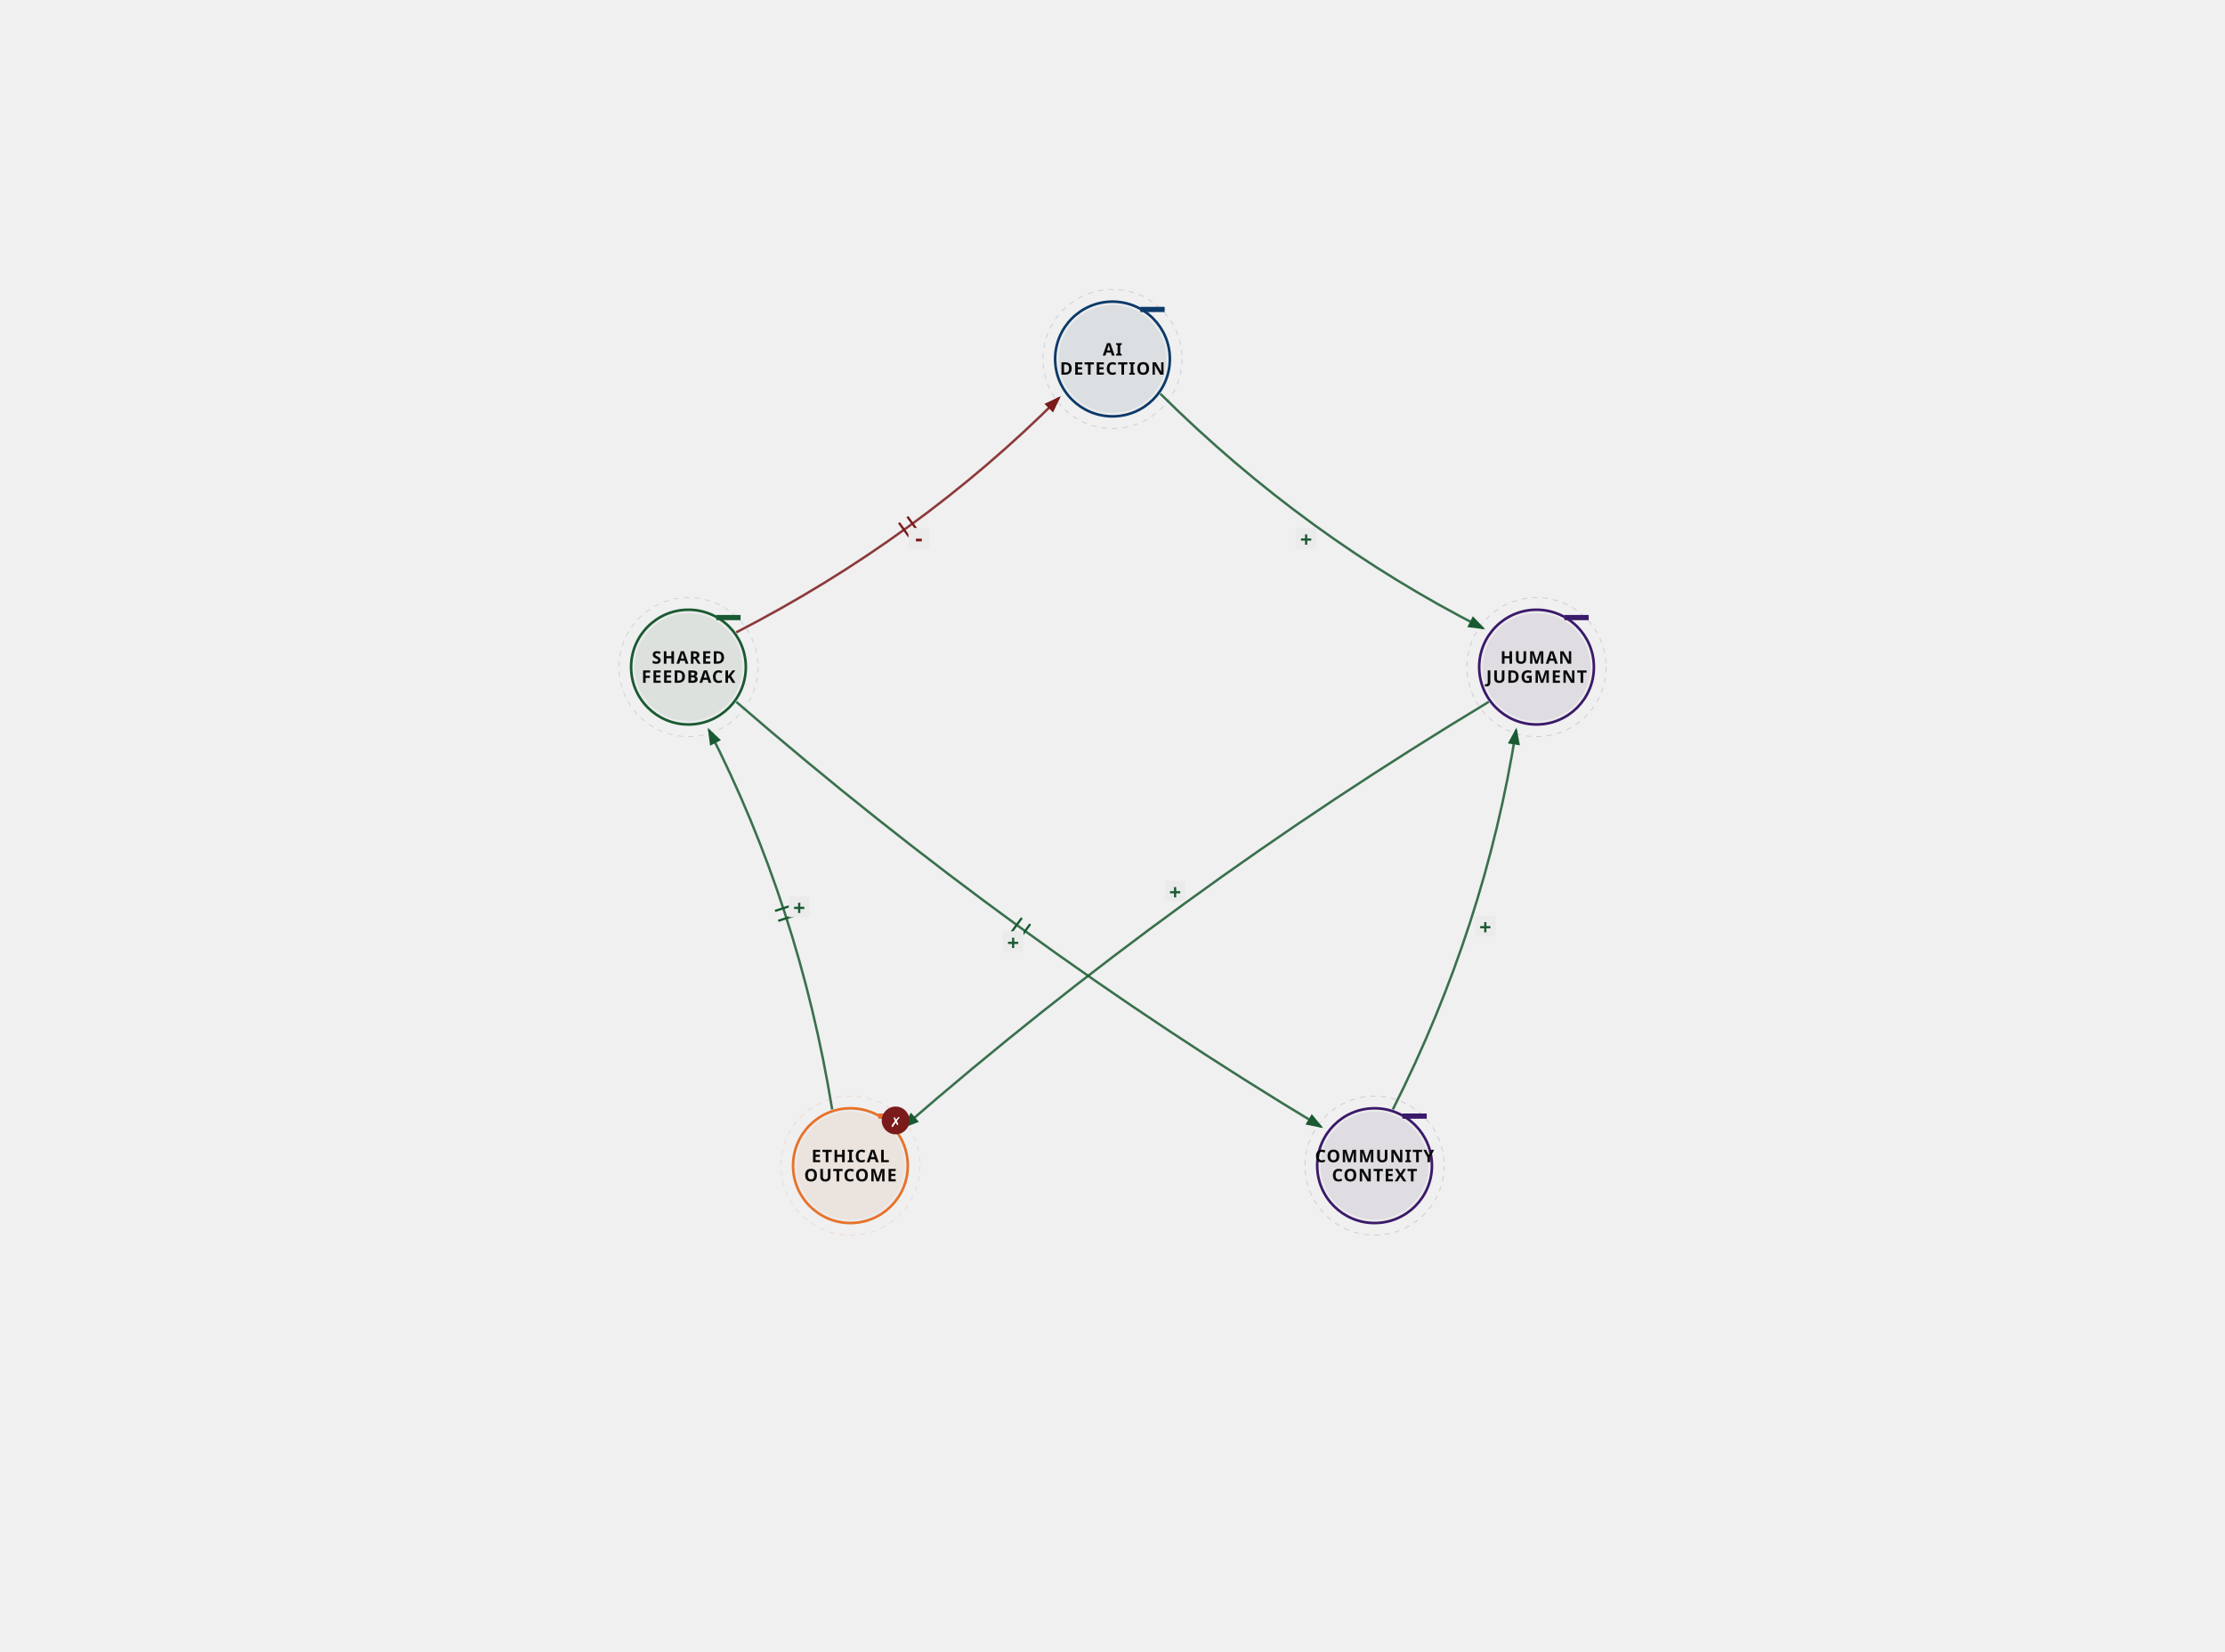
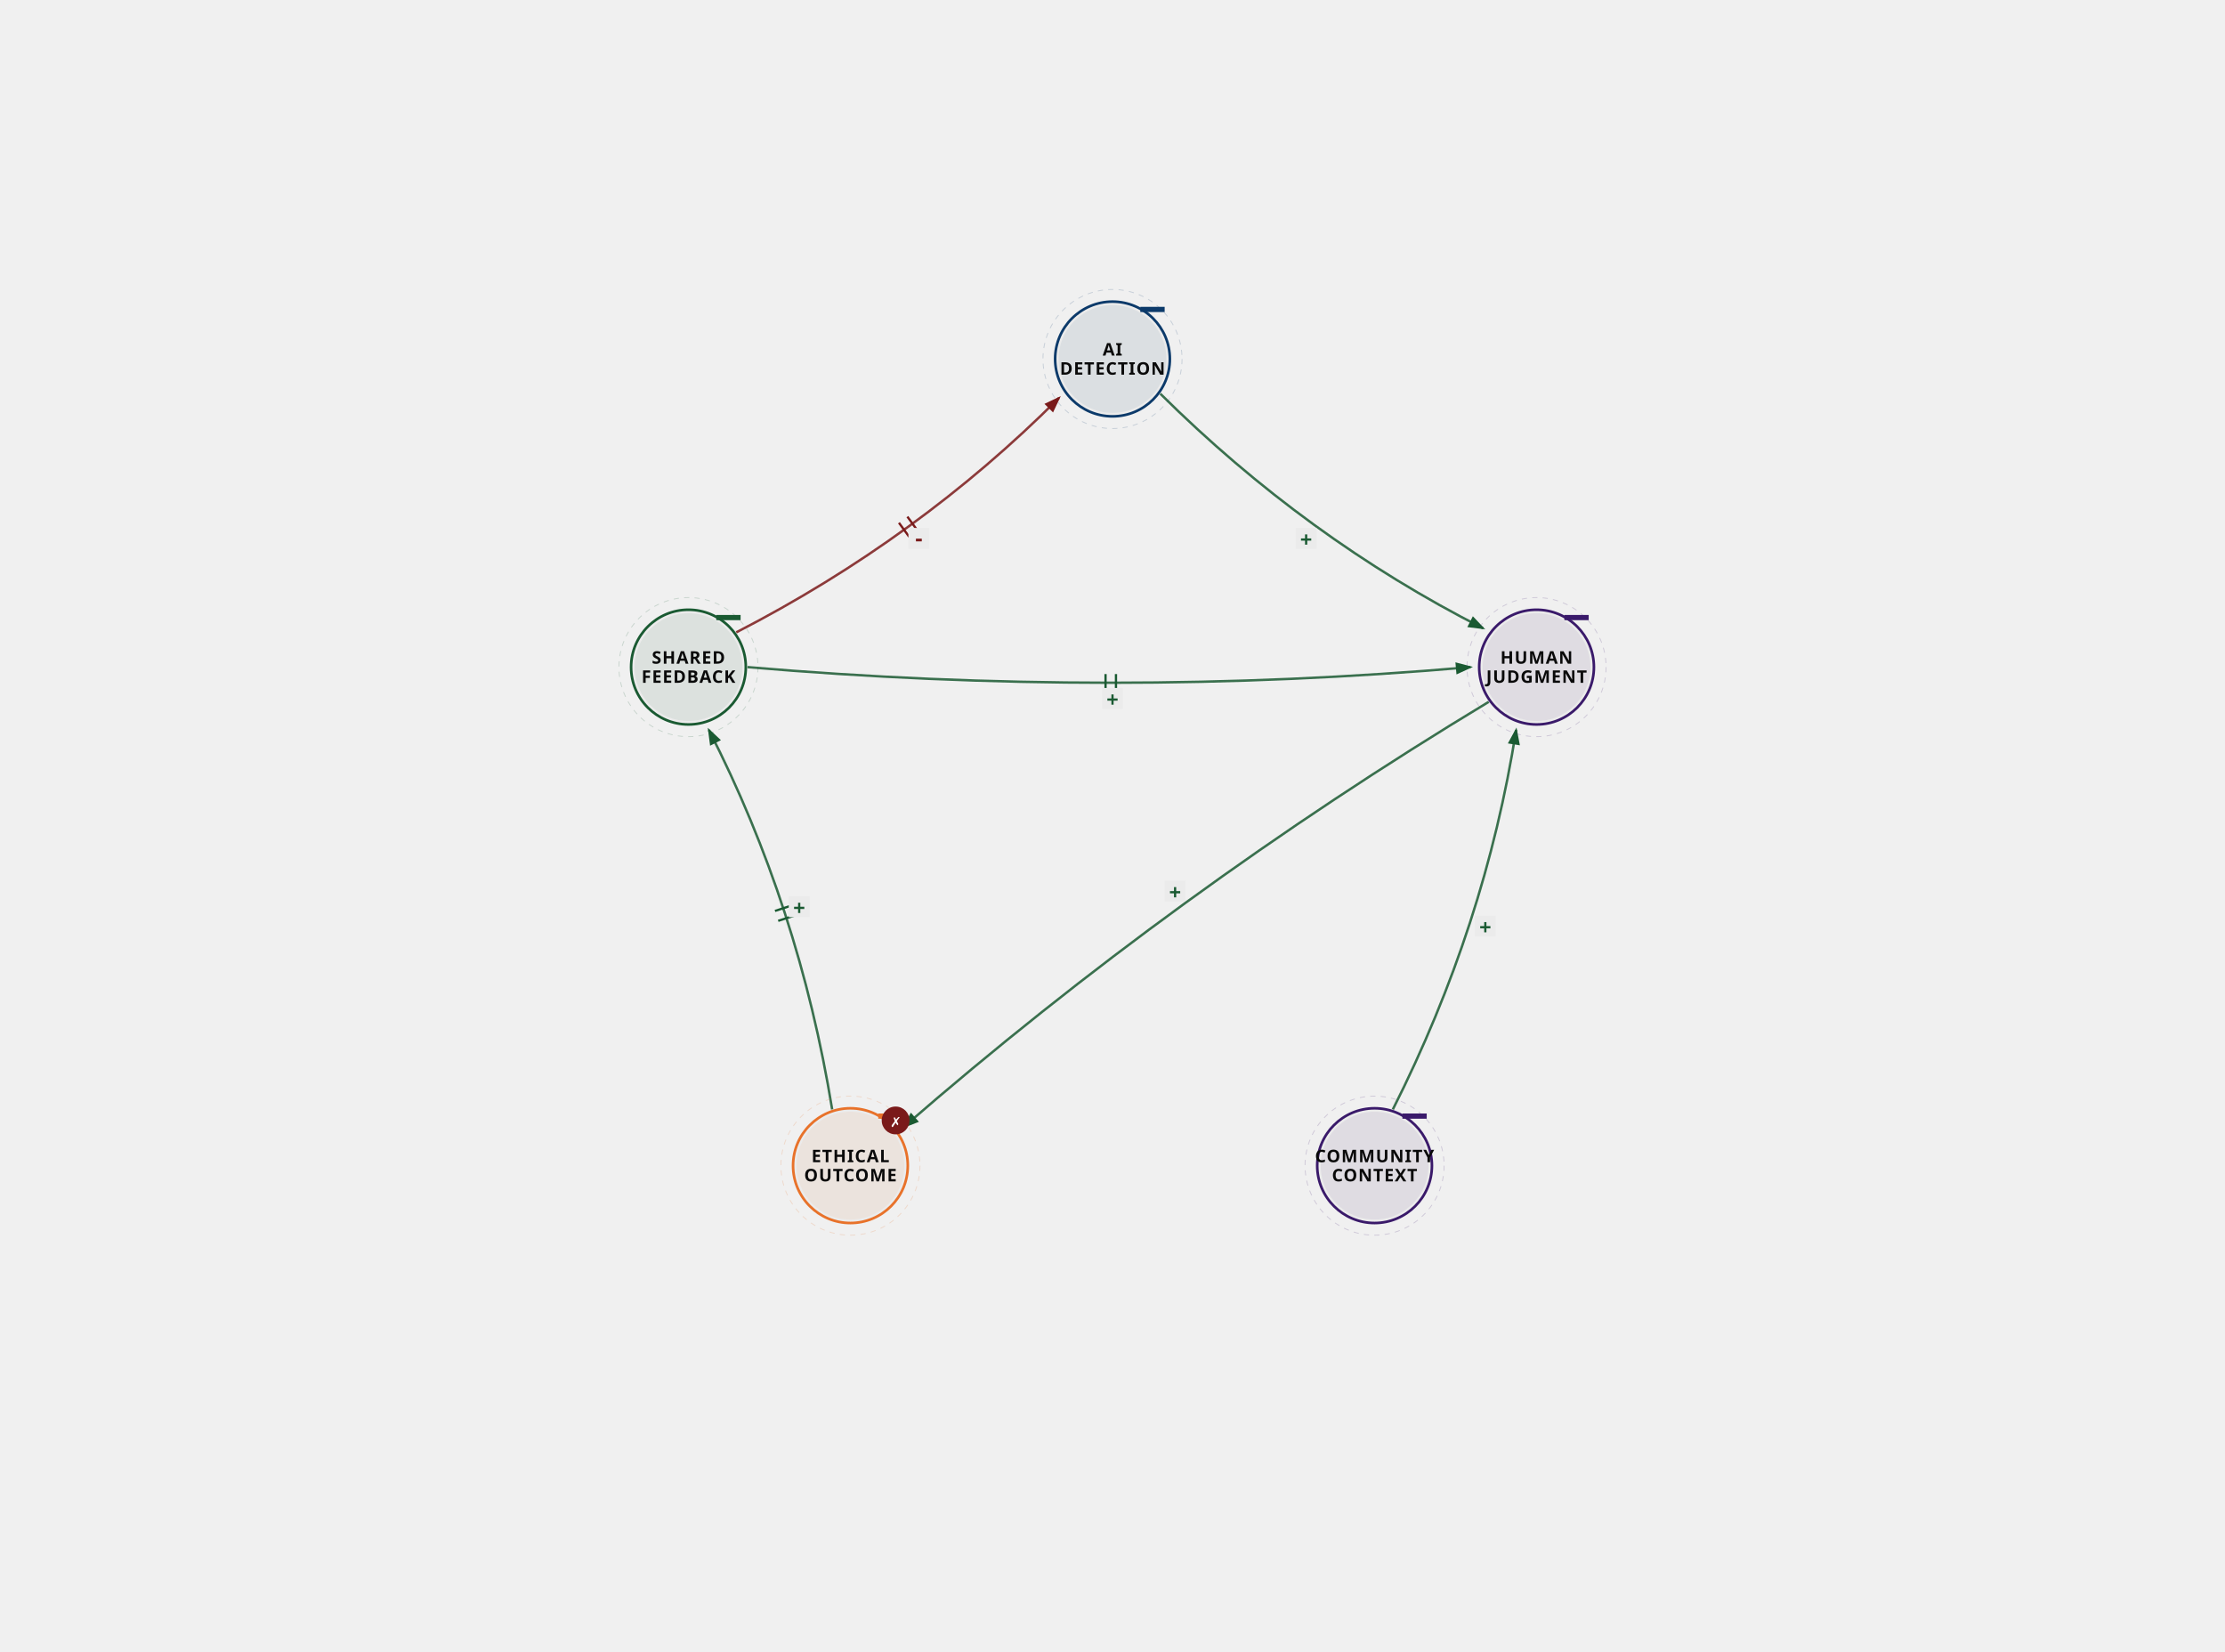
<svg xmlns="http://www.w3.org/2000/svg" width="1280" height="950" style="position: absolute; inset: 0px; background: rgb(255, 255, 255);">
  <defs>
    <marker id="ap" markerWidth="7" markerHeight="5" refX="6" refY="2.5" orient="auto">
      <polygon points="0 0,7 2.5,0 5" fill="#1a5a32" />
    </marker>
    <marker id="an" markerWidth="7" markerHeight="5" refX="6" refY="2.5" orient="auto">
      <polygon points="0 0,7 2.5,0 5" fill="#7a1a1a" />
    </marker>
    <marker id="ac" markerWidth="7" markerHeight="5" refX="6" refY="2.5" orient="auto">
      <polygon points="0 0,7 2.5,0 5" fill="#9a9a9a" />
    </marker>
  </defs>
  <g>
    <path d="M667.507,226.485 Q751.393,309.681 853.203,361.401" fill="none" stroke="#1a5a32" stroke-width="1.4" stroke-opacity="0.85" marker-end="url(#ap)" />
    <rect x="745.393" y="303.681" width="12" height="12" fill="#ebebeb" />
    <text x="751.393" y="310.681" text-anchor="middle" dominant-baseline="middle" fill="#1a5a32" font-family="monospace" font-size="11" font-weight="700">+</text>
  </g>
  <g>
    <path d="M856.439,403.722 Q676.009,512.563 519.976,648.177" fill="none" stroke="#1a5a32" stroke-width="1.4" stroke-opacity="0.85" marker-end="url(#ap)" />
    <rect x="670.009" y="506.563" width="12" height="12" fill="#ebebeb" />
    <text x="676.009" y="513.563" text-anchor="middle" dominant-baseline="middle" fill="#1a5a32" font-family="monospace" font-size="11" font-weight="700">+</text>
  </g>
  <g>
    <path d="M801.273,638.177 Q854.475,532.687 872.203,419.877" fill="none" stroke="#1a5a32" stroke-width="1.4" stroke-opacity="0.85" marker-end="url(#ap)" />
    <rect x="848.475" y="526.687" width="12" height="12" fill="#ebebeb" />
    <text x="854.475" y="533.687" text-anchor="middle" dominant-baseline="middle" fill="#1a5a32" font-family="monospace" font-size="11" font-weight="700">+</text>
  </g>
  <g>
    <path d="M478.727,638.177 Q459.763,521.563 407.797,419.877" fill="none" stroke="#1a5a32" stroke-width="1.4" stroke-opacity="0.85" marker-end="url(#ap)" />
    <g transform="translate(451.5121,525.2949) rotate(-108)">
      <line x1="-3" y1="-5" x2="-3" y2="5" stroke="#1a5a32" stroke-width="1.3" />
      <line x1="3" y1="-5" x2="3" y2="5" stroke="#1a5a32" stroke-width="1.3" />
    </g>
    <rect x="453.763" y="515.563" width="12" height="12" fill="#ebebeb" />
    <text x="459.763" y="522.563" text-anchor="middle" dominant-baseline="middle" fill="#1a5a32" font-family="monospace" font-size="11" font-weight="700">+</text>
  </g>
  <g>
    <path d="M423.561,363.752 Q528.607,309.681 609.257,228.836" fill="none" stroke="#7a1a1a" stroke-width="1.4" stroke-opacity="0.85" marker-end="url(#an)" />
    <g transform="translate(522.5081,302.9875) rotate(-36)">
      <line x1="-3" y1="-5" x2="-3" y2="5" stroke="#7a1a1a" stroke-width="1.3" />
      <line x1="3" y1="-5" x2="3" y2="5" stroke="#7a1a1a" stroke-width="1.3" />
    </g>
    <rect x="522.607" y="303.681" width="12" height="12" fill="#ebebeb" />
    <text x="528.607" y="310.681" text-anchor="middle" dominant-baseline="middle" fill="#7a1a1a" font-family="monospace" font-size="11" font-weight="700">-</text>
  </g>
  <g>
-     <path d="M423.561,403.722 Q582.83,541.687 760.024,648.177" fill="none" stroke="#1a5a32" stroke-width="1.4" stroke-opacity="0.85" marker-end="url(#ap)" />
-     <g transform="translate(587.3114,533.8184) rotate(36)">
+     <path d="M430.054,383.737 Q640,401.737 845.946,383.737" fill="none" stroke="#1a5a32" stroke-width="1.4" stroke-opacity="0.85" marker-end="url(#ap)" />
+     <g transform="translate(639,392.7371) rotate(-7.831090883540008e-15)">
      <line x1="-3" y1="-5" x2="-3" y2="5" stroke="#1a5a32" stroke-width="1.3" />
      <line x1="3" y1="-5" x2="3" y2="5" stroke="#1a5a32" stroke-width="1.3" />
    </g>
-     <rect x="576.83" y="535.687" width="12" height="12" fill="#ebebeb" />
-     <text x="582.83" y="542.687" text-anchor="middle" dominant-baseline="middle" fill="#1a5a32" font-family="monospace" font-size="11" font-weight="700">+</text>
+     <rect x="634" y="395.737" width="12" height="12" fill="#ebebeb" />
+     <text x="640" y="402.737" text-anchor="middle" dominant-baseline="middle" fill="#1a5a32" font-family="monospace" font-size="11" font-weight="700">+</text>
  </g>
  <g transform="translate(640,206.5)">
    <circle r="40" fill="none" stroke="#0c3a6a" stroke-width="0.5" stroke-opacity="0.18" stroke-dasharray="3 3" />
    <circle r="33" fill="#ebebeb" stroke="#0c3a6a" stroke-width="1.5" />
    <circle r="31" fill="#0c3a6a" fill-opacity="0.07" />
    <rect x="16" y="-30" width="14" height="3" fill="#0c3a6a" />
    <text x="0" y="-5.5" text-anchor="middle" dominant-baseline="middle" fill="#0a0a0a" font-family="Barlow Condensed,sans-serif" font-size="10" font-weight="700" letter-spacing="0.05em">AI</text>
    <text x="0" y="5.5" text-anchor="middle" dominant-baseline="middle" fill="#0a0a0a" font-family="Barlow Condensed,sans-serif" font-size="10" font-weight="700" letter-spacing="0.05em">DETECTION</text>
  </g>
  <g transform="translate(883.946,383.7371)">
    <circle r="40" fill="none" stroke="#3a1a6a" stroke-width="0.5" stroke-opacity="0.18" stroke-dasharray="3 3" />
    <circle r="33" fill="#ebebeb" stroke="#3a1a6a" stroke-width="1.5" />
    <circle r="31" fill="#3a1a6a" fill-opacity="0.07" />
    <rect x="16" y="-30" width="14" height="3" fill="#3a1a6a" />
    <text x="0" y="-5.5" text-anchor="middle" dominant-baseline="middle" fill="#0a0a0a" font-family="Barlow Condensed,sans-serif" font-size="10" font-weight="700" letter-spacing="0.05em">HUMAN</text>
    <text x="0" y="5.5" text-anchor="middle" dominant-baseline="middle" fill="#0a0a0a" font-family="Barlow Condensed,sans-serif" font-size="10" font-weight="700" letter-spacing="0.05em">JUDGMENT</text>
  </g>
  <g transform="translate(790.7669,670.5129)">
    <circle r="40" fill="none" stroke="#3a1a6a" stroke-width="0.5" stroke-opacity="0.18" stroke-dasharray="3 3" />
    <circle r="33" fill="#ebebeb" stroke="#3a1a6a" stroke-width="1.5" />
    <circle r="31" fill="#3a1a6a" fill-opacity="0.07" />
    <rect x="16" y="-30" width="14" height="3" fill="#3a1a6a" />
    <text x="0" y="-5.5" text-anchor="middle" dominant-baseline="middle" fill="#0a0a0a" font-family="Barlow Condensed,sans-serif" font-size="10" font-weight="700" letter-spacing="0.05em">COMMUNITY</text>
    <text x="0" y="5.5" text-anchor="middle" dominant-baseline="middle" fill="#0a0a0a" font-family="Barlow Condensed,sans-serif" font-size="10" font-weight="700" letter-spacing="0.05em">CONTEXT</text>
  </g>
  <g transform="translate(489.2331,670.5129)">
    <circle r="40" fill="none" stroke="#e8722a" stroke-width="0.5" stroke-opacity="0.18" stroke-dasharray="3 3" />
    <circle r="33" fill="#ebebeb" stroke="#e8722a" stroke-width="1.5" />
    <circle r="31" fill="#e8722a" fill-opacity="0.07" />
    <rect x="16" y="-30" width="14" height="3" fill="#e8722a" />
    <text x="0" y="-5.5" text-anchor="middle" dominant-baseline="middle" fill="#0a0a0a" font-family="Barlow Condensed,sans-serif" font-size="10" font-weight="700" letter-spacing="0.05em">ETHICAL</text>
    <text x="0" y="5.5" text-anchor="middle" dominant-baseline="middle" fill="#0a0a0a" font-family="Barlow Condensed,sans-serif" font-size="10" font-weight="700" letter-spacing="0.05em">OUTCOME</text>
    <circle cx="26" cy="-26" r="8" fill="#7a1a1a" />
    <text x="26" y="-25" text-anchor="middle" dominant-baseline="middle" fill="#fff" font-size="8" font-weight="700">✗</text>
  </g>
  <g transform="translate(396.054,383.7371)">
    <circle r="40" fill="none" stroke="#1a5a32" stroke-width="0.5" stroke-opacity="0.18" stroke-dasharray="3 3" />
    <circle r="33" fill="#ebebeb" stroke="#1a5a32" stroke-width="1.5" />
    <circle r="31" fill="#1a5a32" fill-opacity="0.07" />
    <rect x="16" y="-30" width="14" height="3" fill="#1a5a32" />
    <text x="0" y="-5.5" text-anchor="middle" dominant-baseline="middle" fill="#0a0a0a" font-family="Barlow Condensed,sans-serif" font-size="10" font-weight="700" letter-spacing="0.05em">SHARED</text>
    <text x="0" y="5.5" text-anchor="middle" dominant-baseline="middle" fill="#0a0a0a" font-family="Barlow Condensed,sans-serif" font-size="10" font-weight="700" letter-spacing="0.05em">FEEDBACK</text>
  </g>
</svg>
